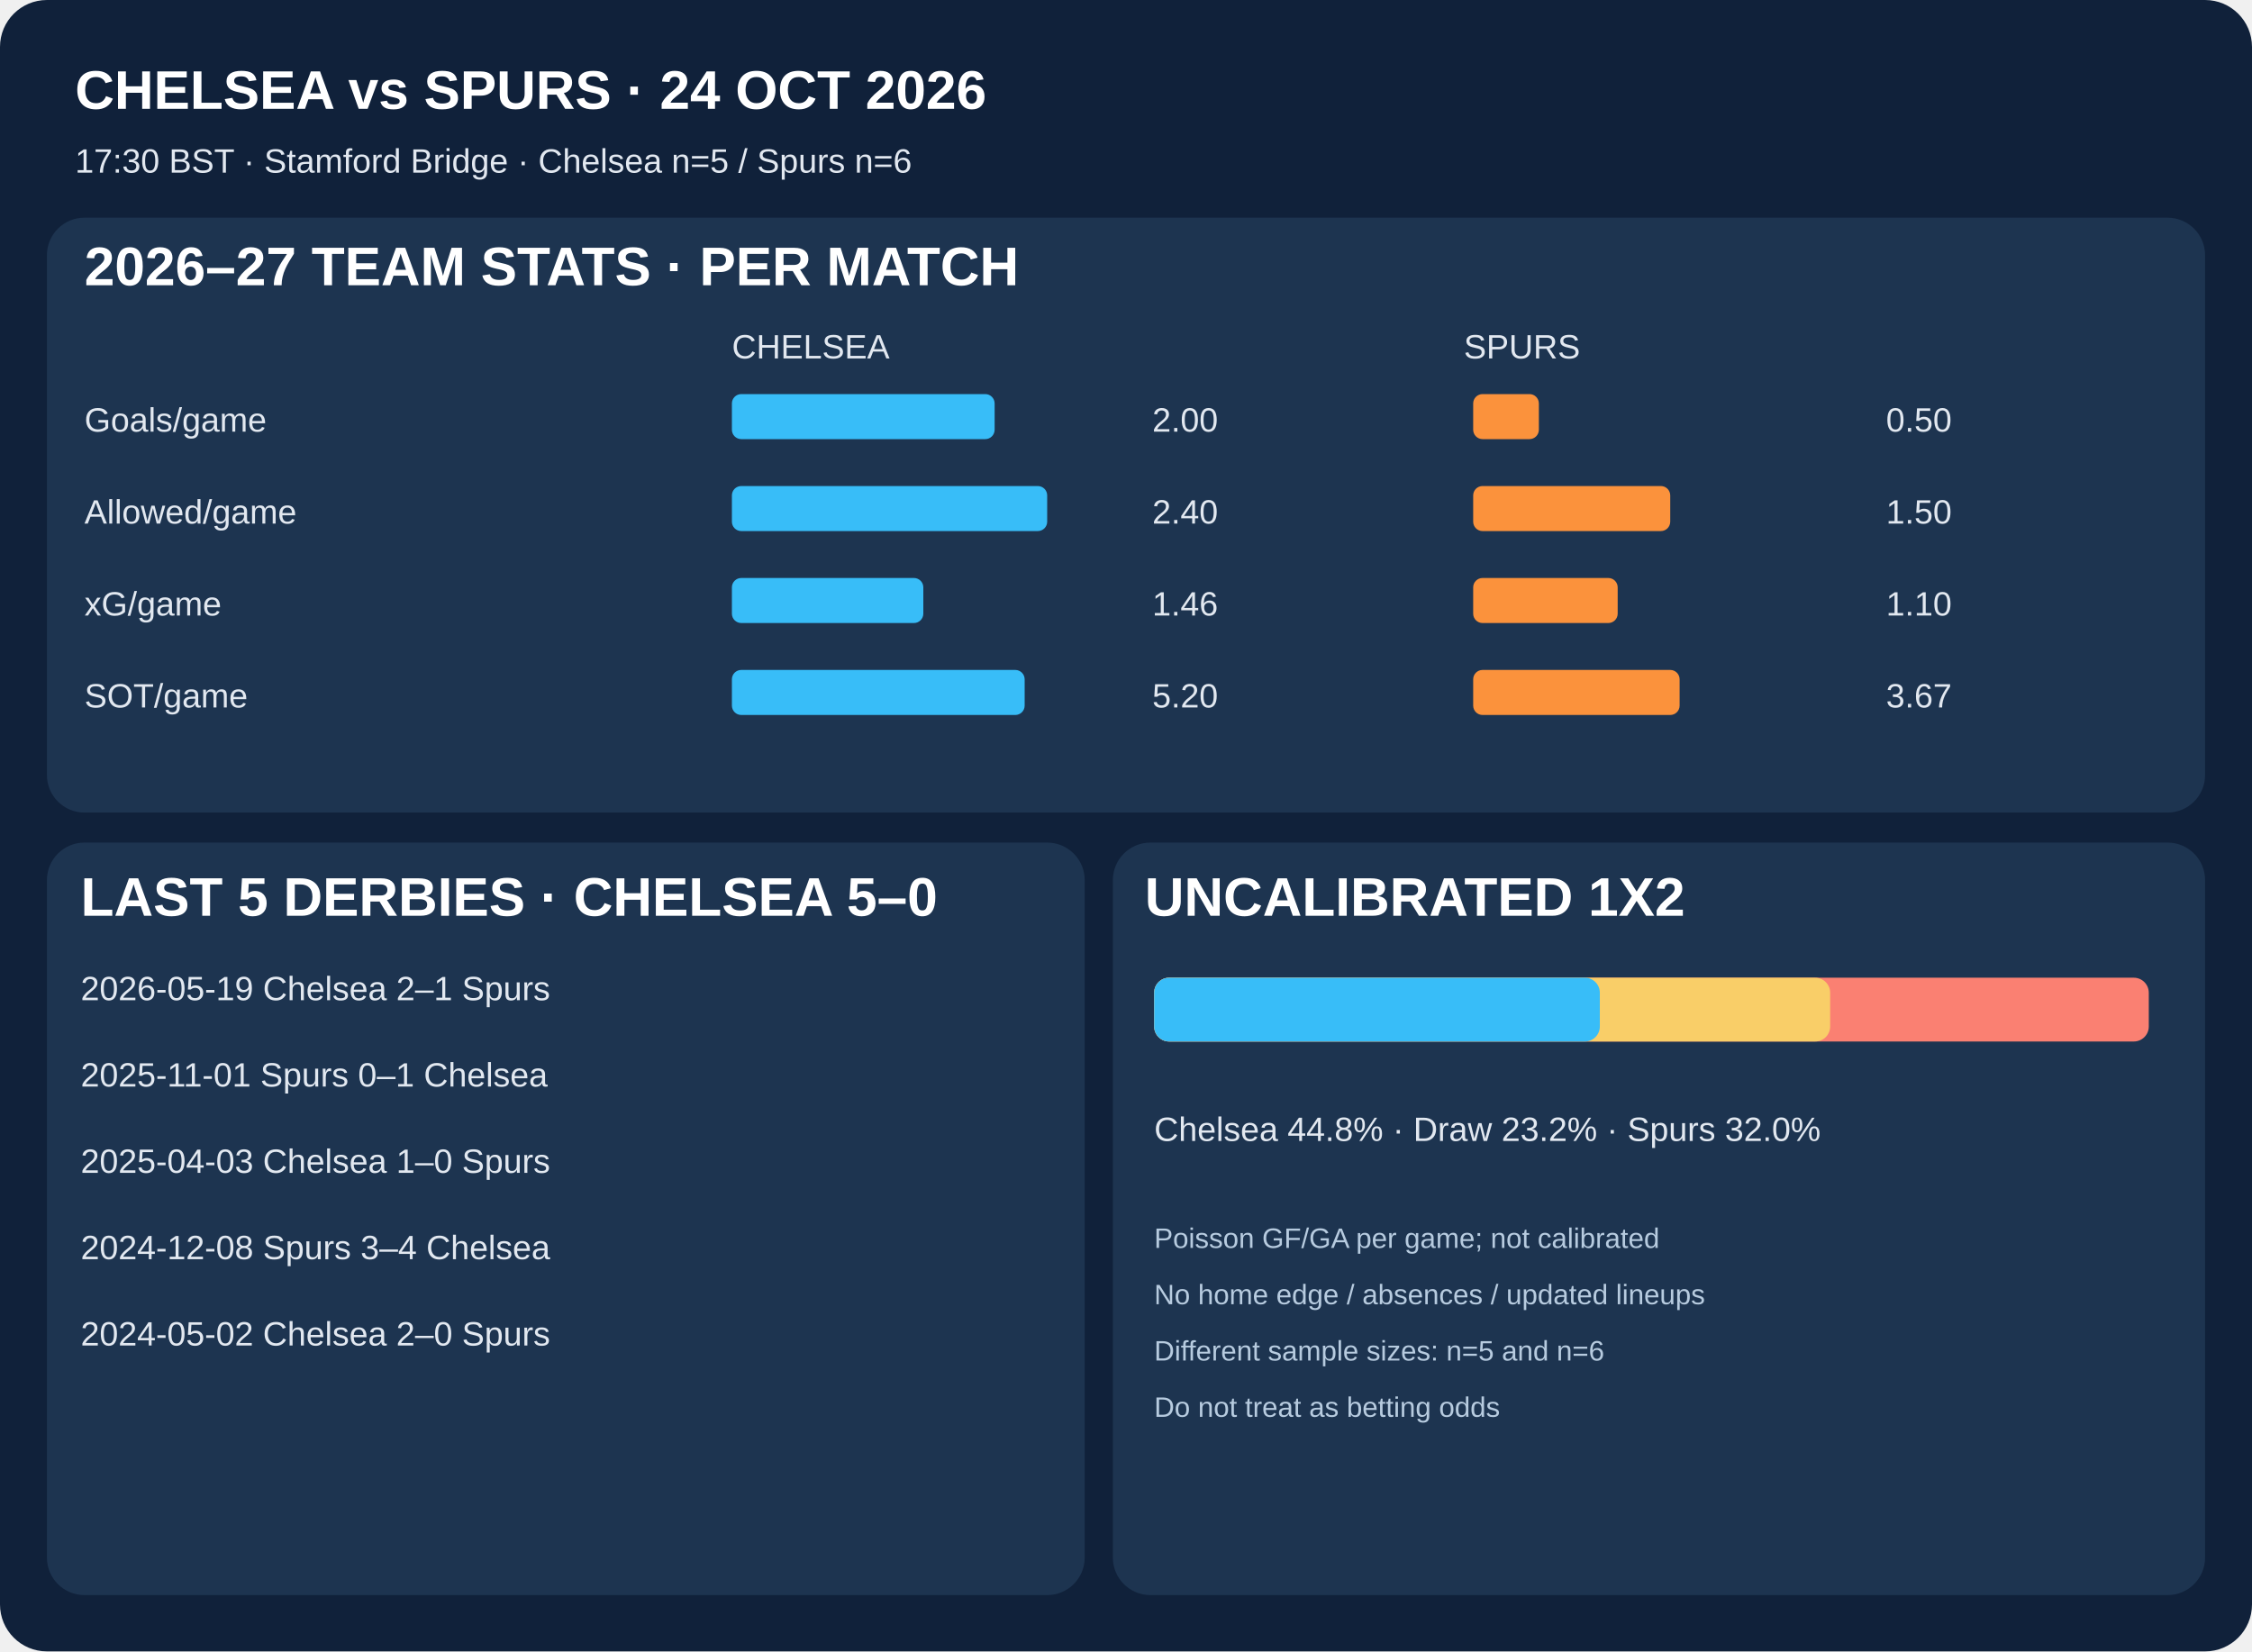
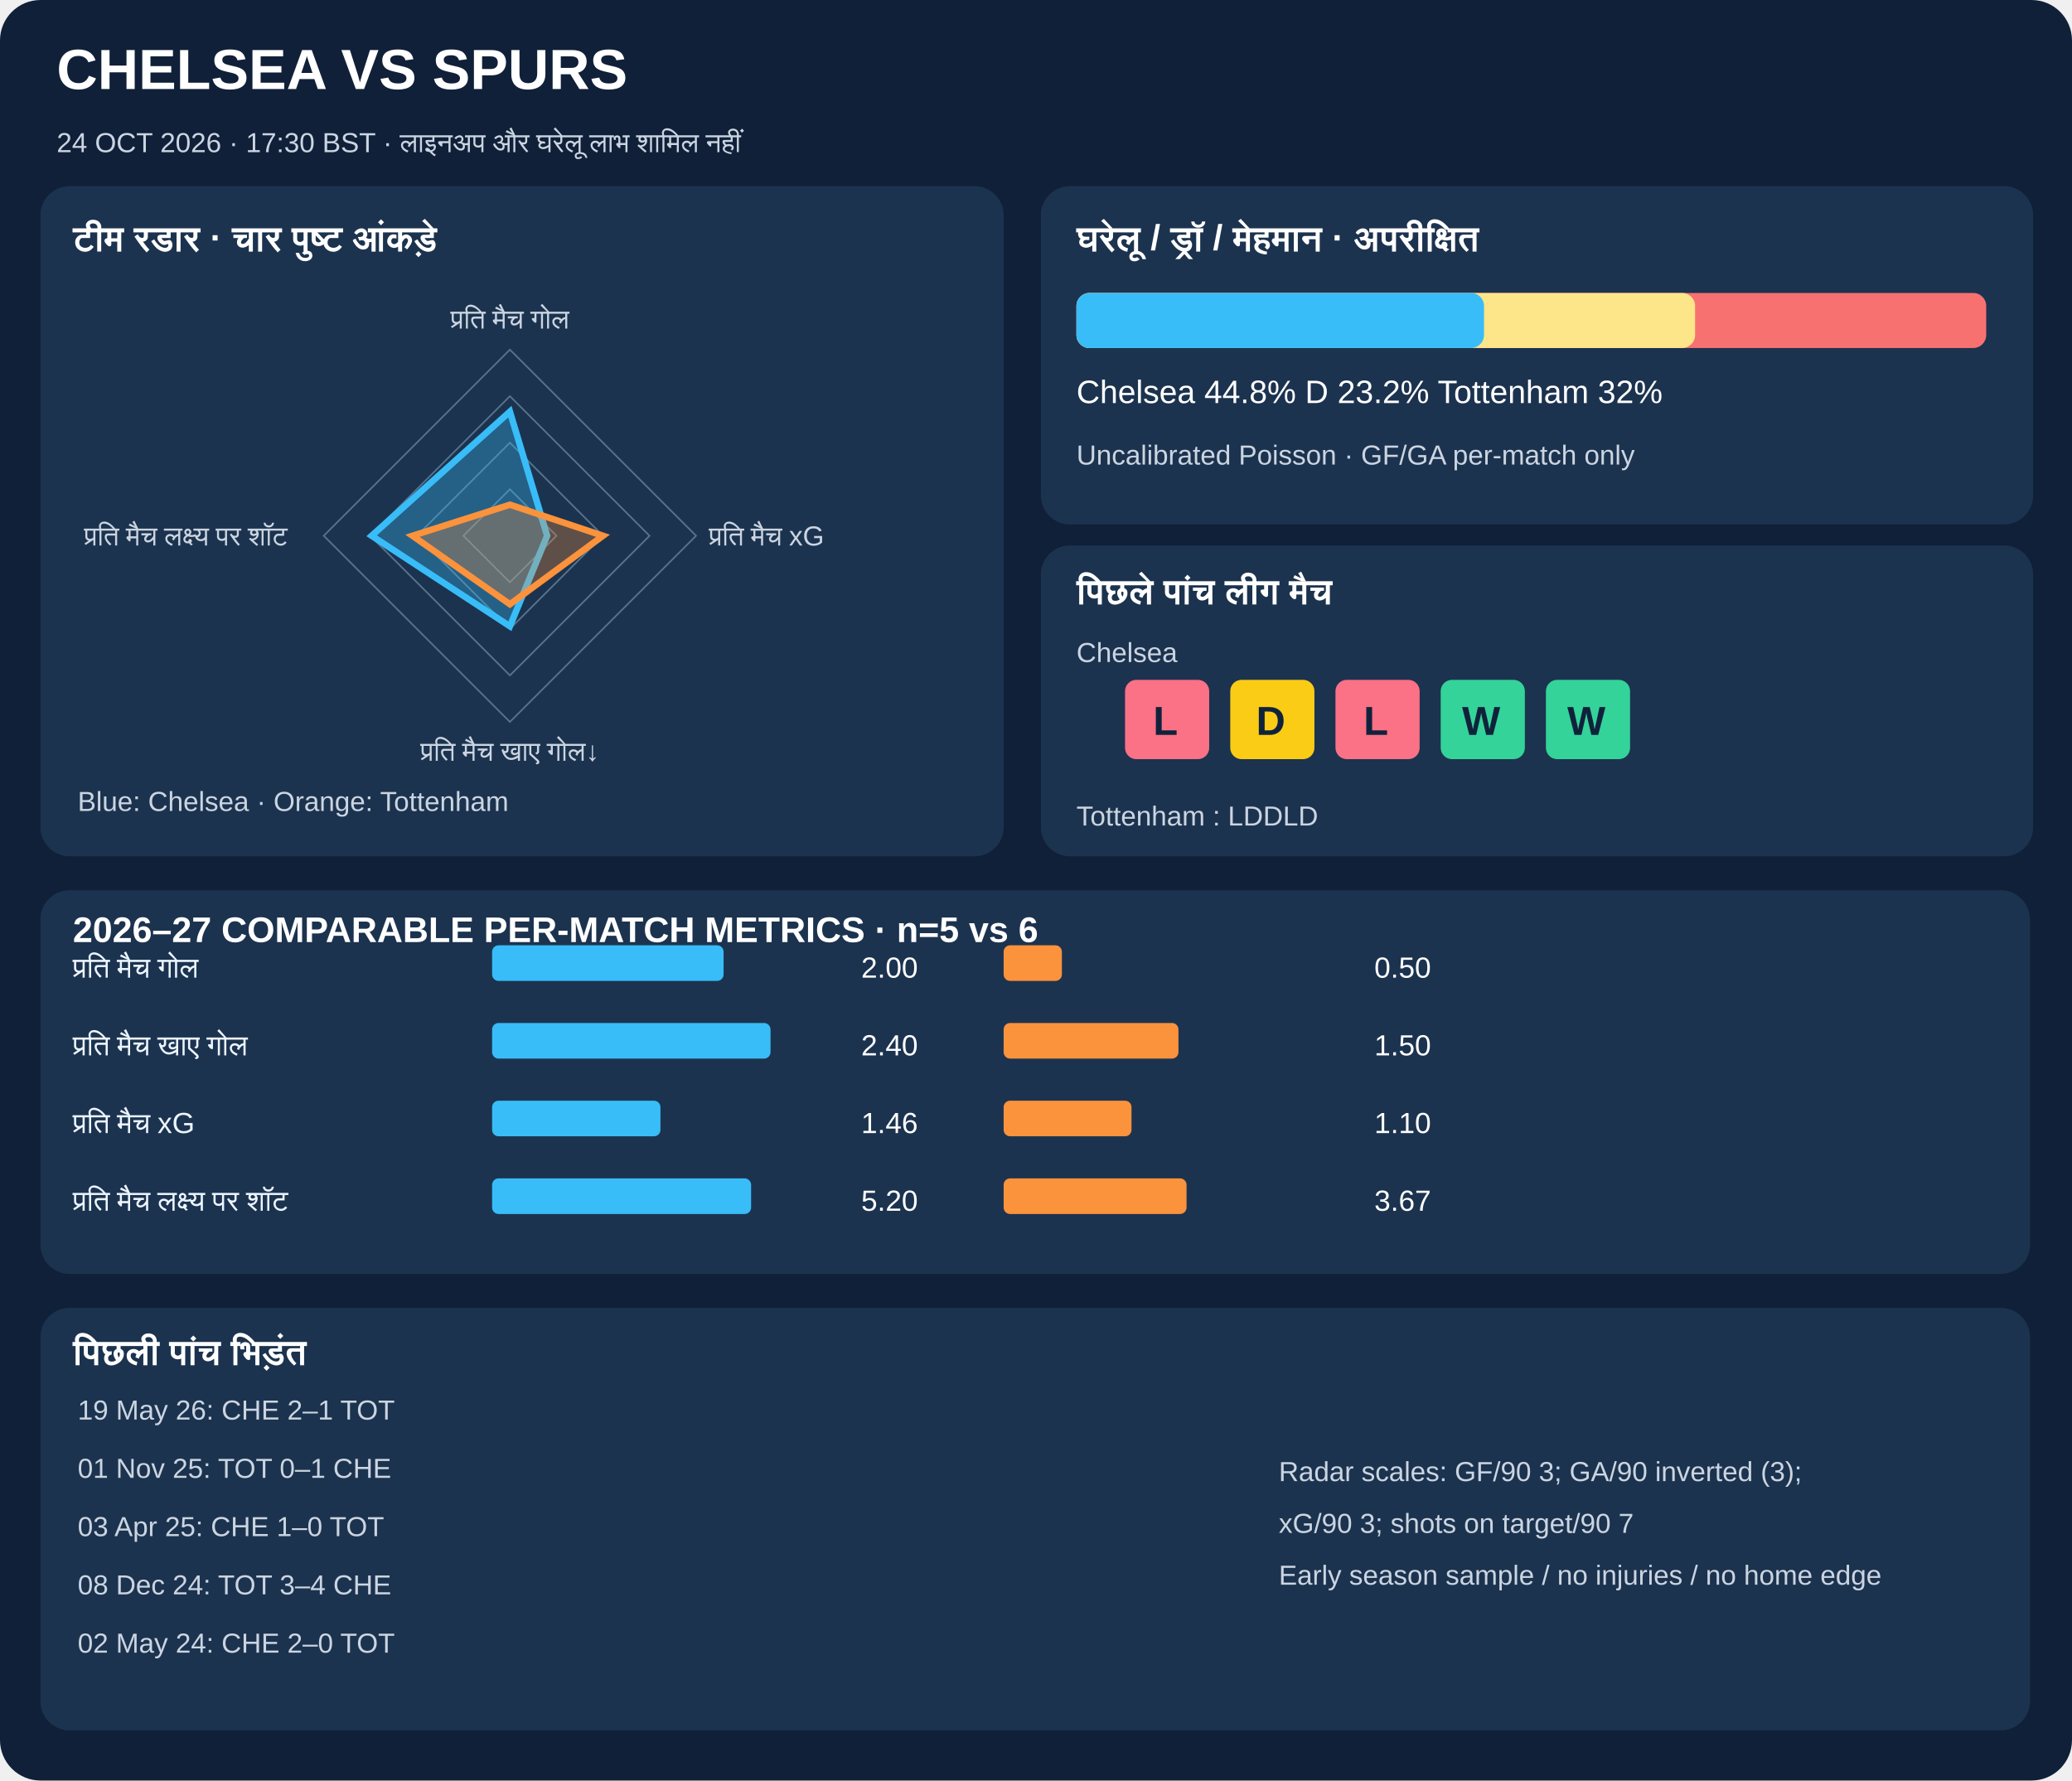
- <svg xmlns="http://www.w3.org/2000/svg" viewBox="0 0 1200 880" role="img">
-   <style>text{font-family:Arial,'Noto Sans',sans-serif}.hd{fill:#fff;font-size:29px;font-weight:700}.tx{fill:#e2e8f0;font-size:18px}.sm{fill:#b7cbdf;font-size:15px}</style>
-   <rect width="1200" height="880" rx="25" fill="#10213a" />
-   <text x="40" y="58" class="hd">CHELSEA vs SPURS · 24 OCT 2026</text>
-   <text x="40" y="92" class="tx">17:30 BST · Stamford Bridge · Chelsea n=5 / Spurs n=6</text>
-   <rect x="25" y="116" width="1150" height="317" rx="20" fill="#1d3450" />
-   <text x="45" y="152" class="hd">2026–27 TEAM STATS · PER MATCH</text>
-   <text x="390" y="191" class="tx">CHELSEA</text>
-   <text x="780" y="191" class="tx">SPURS</text>
-   <text x="45" y="230" class="tx">Goals/game</text>
-   <rect x="390" y="210" width="140" height="24" rx="5" fill="#38bdf8" />
-   <text x="614" y="230" class="tx">2.00</text>
-   <rect x="785" y="210" width="35" height="24" rx="5" fill="#fb923c" />
-   <text x="1005" y="230" class="tx">0.50</text>
-   <text x="45" y="279" class="tx">Allowed/game</text>
-   <rect x="390" y="259" width="168" height="24" rx="5" fill="#38bdf8" />
-   <text x="614" y="279" class="tx">2.40</text>
-   <rect x="785" y="259" width="105" height="24" rx="5" fill="#fb923c" />
-   <text x="1005" y="279" class="tx">1.50</text>
-   <text x="45" y="328" class="tx">xG/game</text>
-   <rect x="390" y="308" width="102" height="24" rx="5" fill="#38bdf8" />
-   <text x="614" y="328" class="tx">1.46</text>
-   <rect x="785" y="308" width="77" height="24" rx="5" fill="#fb923c" />
-   <text x="1005" y="328" class="tx">1.10</text>
-   <text x="45" y="377" class="tx">SOT/game</text>
-   <rect x="390" y="357" width="156" height="24" rx="5" fill="#38bdf8" />
-   <text x="614" y="377" class="tx">5.20</text>
-   <rect x="785" y="357" width="110" height="24" rx="5" fill="#fb923c" />
-   <text x="1005" y="377" class="tx">3.67</text>
-   <rect x="25" y="449" width="553" height="401" rx="20" fill="#1d3450" />
-   <text x="43" y="488" class="hd">LAST 5 DERBIES · CHELSEA 5–0</text>
-   <text x="43" y="533" class="tx">2026-05-19 Chelsea 2–1 Spurs</text>
-   <text x="43" y="579" class="tx">2025-11-01 Spurs 0–1 Chelsea</text>
-   <text x="43" y="625" class="tx">2025-04-03 Chelsea 1–0 Spurs</text>
-   <text x="43" y="671" class="tx">2024-12-08 Spurs 3–4 Chelsea</text>
-   <text x="43" y="717" class="tx">2024-05-02 Chelsea 2–0 Spurs</text>
-   <rect x="593" y="449" width="582" height="401" rx="20" fill="#1d3450" />
-   <text x="610" y="488" class="hd">UNCALIBRATED 1X2</text>
-   <rect x="615" y="521" width="530" height="34" rx="8" fill="#fa8072" />
-   <rect x="615" y="521" width="360.217" height="34" rx="8" fill="#f9ce68" />
-   <rect x="615" y="521" width="237.487" height="34" rx="8" fill="#38bdf8" />
-   <text x="615" y="608" class="tx">Chelsea 44.8% · Draw 23.2% · Spurs 32.0%</text>
-   <text x="615" y="665" class="sm">Poisson GF/GA per game; not calibrated</text>
-   <text x="615" y="695" class="sm">No home edge / absences / updated lineups</text>
-   <text x="615" y="725" class="sm">Different sample sizes: n=5 and n=6</text>
-   <text x="615" y="755" class="sm">Do not treat as betting odds</text>
+ <svg xmlns="http://www.w3.org/2000/svg" viewBox="0 0 1280 1100" role="img">
+   <style>text{font-family:Arial,'Noto Sans',sans-serif}.title{fill:white;font-size:35px;font-weight:bold}.sec{fill:white;font-size:22px;font-weight:700}.sub{fill:#cbd5e1;font-size:17px}</style>
+   <rect width="1280" height="1100" fill="#102039" rx="25" />
+   <text x="35" y="55" class="title">CHELSEA VS SPURS</text>
+   <text x="35" y="94" class="sub">24 OCT 2026 · 17:30 BST · लाइनअप और घरेलू लाभ शामिल नहीं</text>
+   <rect x="25" y="115" width="595" height="414" fill="#1c334f" rx="18" />
+   <text x="45" y="155" class="sec">टीम रडार · चार पुष्ट आंकड़े</text>
+   <polygon points="315,302.25 343.75,331 315,359.75 286.25,331" stroke="#55738d" fill="none" />
+   <polygon points="315,273.5 372.5,331 315,388.5 257.5,331" stroke="#55738d" fill="none" />
+   <polygon points="315,244.75 401.25,331 315,417.25 228.75,331" stroke="#55738d" fill="none" />
+   <polygon points="315,216 430,331 315,446 200,331" stroke="#55738d" fill="none" />
+   <polygon points="315.0,254.3 338.0,331.0 315.0,386.9 229.6,331.0" fill="#38bdf8" fill-opacity=".33" stroke="#38bdf8" stroke-width="4" />
+   <polygon points="315.0,311.8 372.5,331.0 315.0,373.3 254.8,331.0" fill="#fb923c" fill-opacity=".30" stroke="#fb923c" stroke-width="4" />
+   <text x="315" y="203" text-anchor="middle" class="sub">प्रति मैच गोल</text>
+   <text x="438" y="337" class="sub">प्रति मैच xG</text>
+   <text x="315" y="470" text-anchor="middle" class="sub">प्रति मैच खाए गोल↓</text>
+   <text x="52" y="337" class="sub">प्रति मैच लक्ष्य पर शॉट</text>
+   <text x="48" y="501" class="sub">Blue: Chelsea · Orange: Tottenham</text>
+   <rect x="643" y="115" width="613" height="209" fill="#1c334f" rx="18" />
+   <text x="665" y="155" class="sec">घरेलू / ड्रॉ / मेहमान · अपरीक्षित</text>
+   <rect x="665" y="181" width="562" height="34" rx="8" fill="#f87171" />
+   <rect x="665" y="181" width="382.16" height="34" rx="8" fill="#fde68a" />
+   <rect x="665" y="181" width="251.776" height="34" rx="8" fill="#38bdf8" />
+   <text x="665" y="249" fill="#fff" font-size="20">Chelsea 44.8%   D 23.2%   Tottenham 32%</text>
+   <text x="665" y="287" class="sub">Uncalibrated Poisson · GF/GA per-match only</text>
+   <rect x="643" y="337" width="613" height="192" fill="#1c334f" rx="18" />
+   <text x="665" y="373" class="sec">पिछले पांच लीग मैच</text>
+   <text x="665" y="409" class="sub">Chelsea</text>
+   <rect x="695" y="420" width="52" height="49" rx="7" fill="#fb7185" />
+   <text x="720" y="454" fill="#10223b" text-anchor="middle" font-size="25" font-weight="bold">L</text>
+   <rect x="760" y="420" width="52" height="49" rx="7" fill="#facc15" />
+   <text x="785" y="454" fill="#10223b" text-anchor="middle" font-size="25" font-weight="bold">D</text>
+   <rect x="825" y="420" width="52" height="49" rx="7" fill="#fb7185" />
+   <text x="850" y="454" fill="#10223b" text-anchor="middle" font-size="25" font-weight="bold">L</text>
+   <rect x="890" y="420" width="52" height="49" rx="7" fill="#34d399" />
+   <text x="915" y="454" fill="#10223b" text-anchor="middle" font-size="25" font-weight="bold">W</text>
+   <rect x="955" y="420" width="52" height="49" rx="7" fill="#34d399" />
+   <text x="980" y="454" fill="#10223b" text-anchor="middle" font-size="25" font-weight="bold">W</text>
+   <text x="665" y="510" class="sub">Tottenham : LDDLD</text>
+   <rect x="25" y="550" width="1229" height="237" rx="18" fill="#1c334f" />
+   <text x="45" y="582" class="sec">2026–27 COMPARABLE PER-MATCH METRICS · n=5 vs 6</text>
+   <text x="45" y="604" fill="#ecf5ff" font-size="18">प्रति मैच गोल</text>
+   <rect x="304" y="584" width="143" height="22" rx="4" fill="#38bdf8" />
+   <text x="532" y="604" fill="#fff" font-size="18">2.00</text>
+   <rect x="620" y="584" width="36" height="22" rx="4" fill="#fb923c" />
+   <text x="849" y="604" fill="#fff" font-size="18">0.50</text>
+   <text x="45" y="652" fill="#ecf5ff" font-size="18">प्रति मैच खाए गोल</text>
+   <rect x="304" y="632" width="172" height="22" rx="4" fill="#38bdf8" />
+   <text x="532" y="652" fill="#fff" font-size="18">2.40</text>
+   <rect x="620" y="632" width="108" height="22" rx="4" fill="#fb923c" />
+   <text x="849" y="652" fill="#fff" font-size="18">1.50</text>
+   <text x="45" y="700" fill="#ecf5ff" font-size="18">प्रति मैच xG</text>
+   <rect x="304" y="680" width="104" height="22" rx="4" fill="#38bdf8" />
+   <text x="532" y="700" fill="#fff" font-size="18">1.46</text>
+   <rect x="620" y="680" width="79" height="22" rx="4" fill="#fb923c" />
+   <text x="849" y="700" fill="#fff" font-size="18">1.10</text>
+   <text x="45" y="748" fill="#ecf5ff" font-size="18">प्रति मैच लक्ष्य पर शॉट</text>
+   <rect x="304" y="728" width="160" height="22" rx="4" fill="#38bdf8" />
+   <text x="532" y="748" fill="#fff" font-size="18">5.20</text>
+   <rect x="620" y="728" width="113" height="22" rx="4" fill="#fb923c" />
+   <text x="849" y="748" fill="#fff" font-size="18">3.67</text>
+   <rect x="25" y="808" width="1229" height="261" rx="18" fill="#1c334f" />
+   <text x="45" y="843" class="sec">पिछली पांच भिड़ंत</text>
+   <text x="48" y="877" class="sub">19 May 26: CHE 2–1 TOT</text>
+   <text x="48" y="913" class="sub">01 Nov 25: TOT 0–1 CHE</text>
+   <text x="48" y="949" class="sub">03 Apr 25: CHE 1–0 TOT</text>
+   <text x="48" y="985" class="sub">08 Dec 24: TOT 3–4 CHE</text>
+   <text x="48" y="1021" class="sub">02 May 24: CHE 2–0 TOT</text>
+   <text x="790" y="915" class="sub">Radar scales: GF/90 3; GA/90 inverted (3);</text>
+   <text x="790" y="947" class="sub">xG/90 3; shots on target/90 7</text>
+   <text x="790" y="979" class="sub">Early season sample / no injuries / no home edge</text>
</svg>
